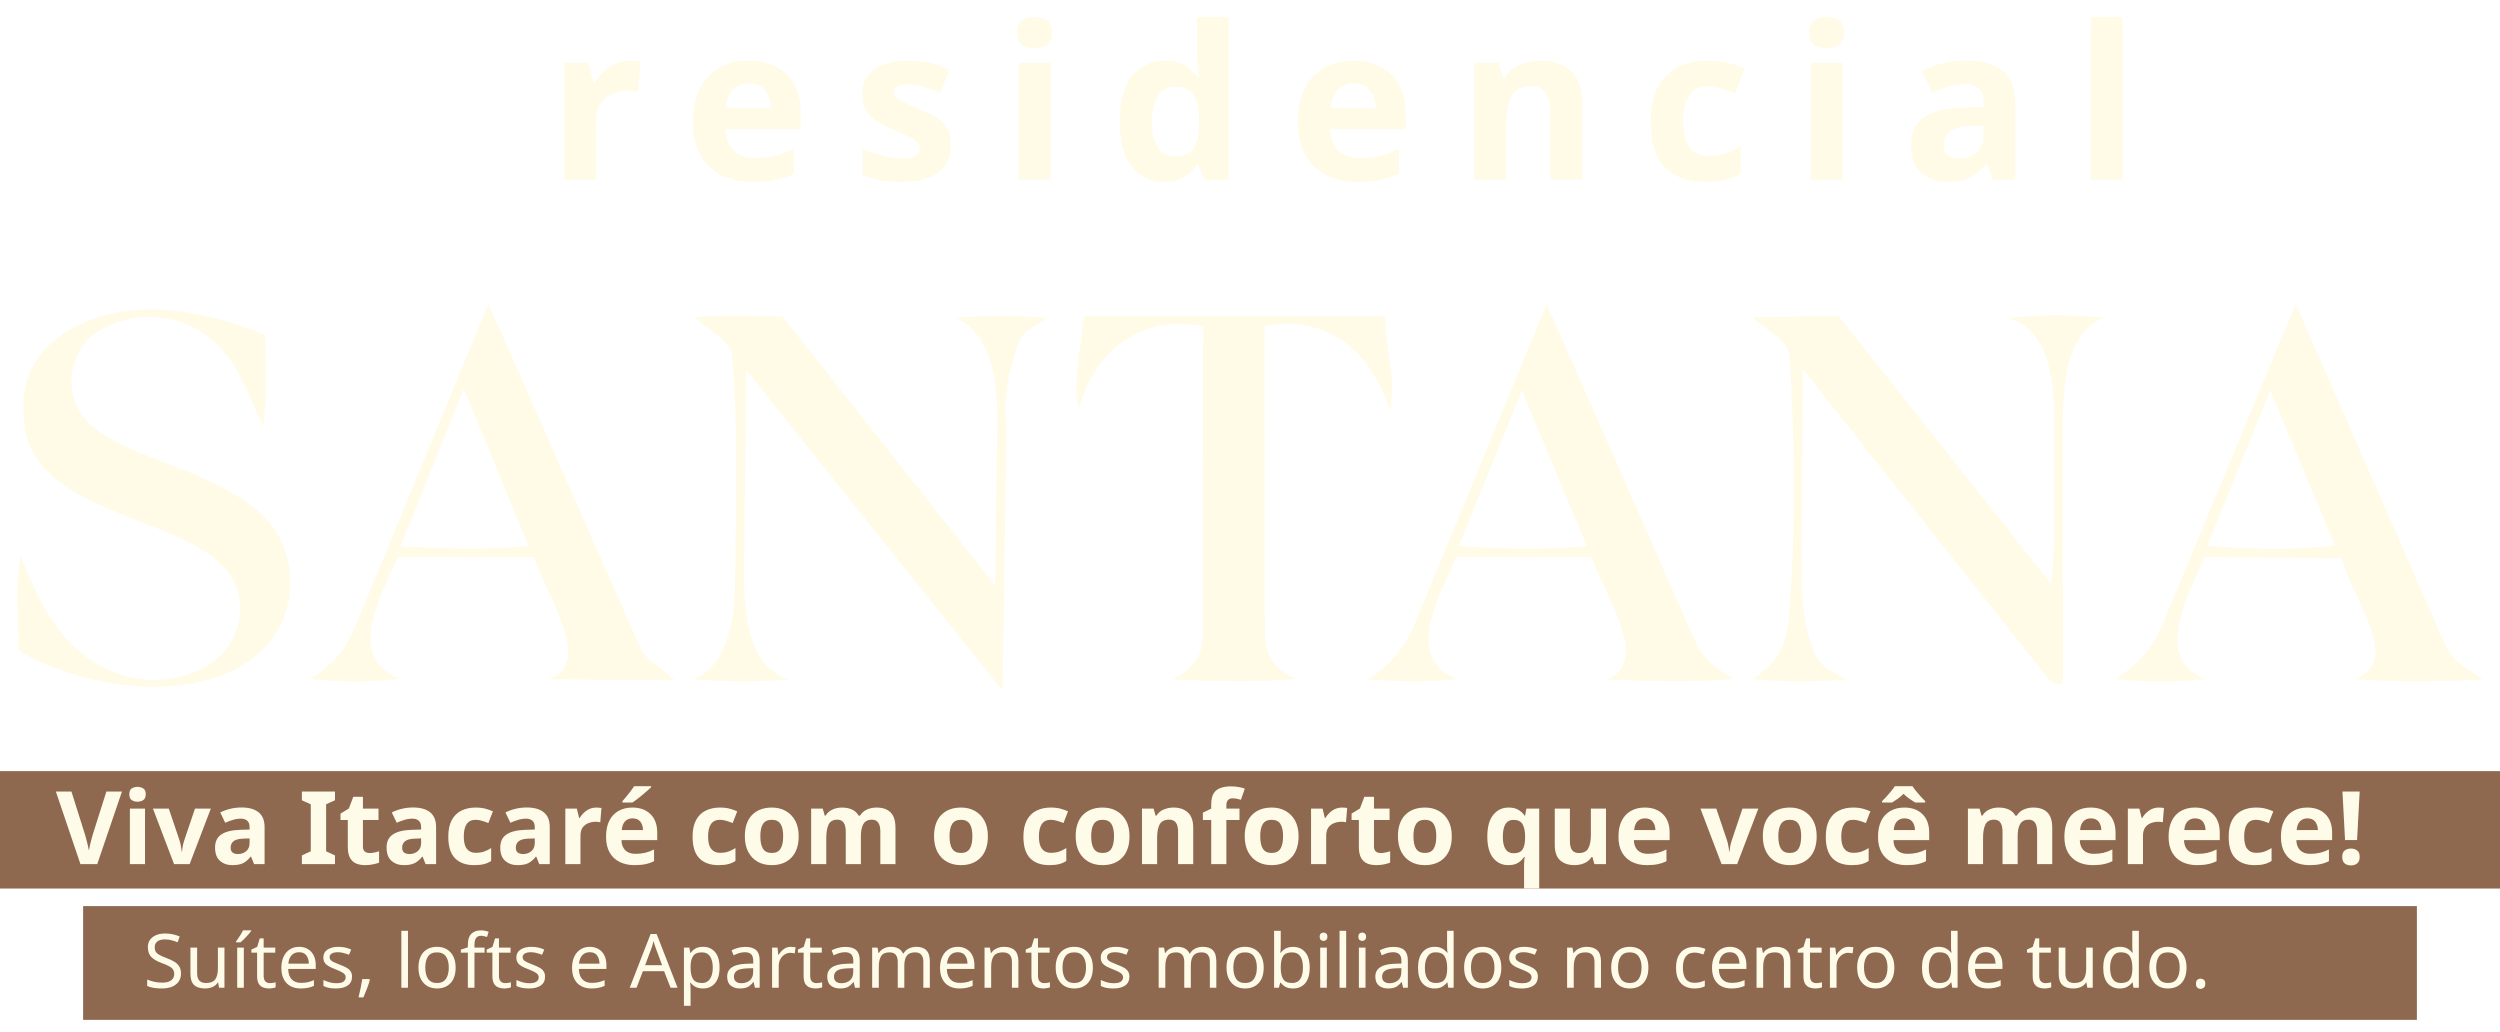
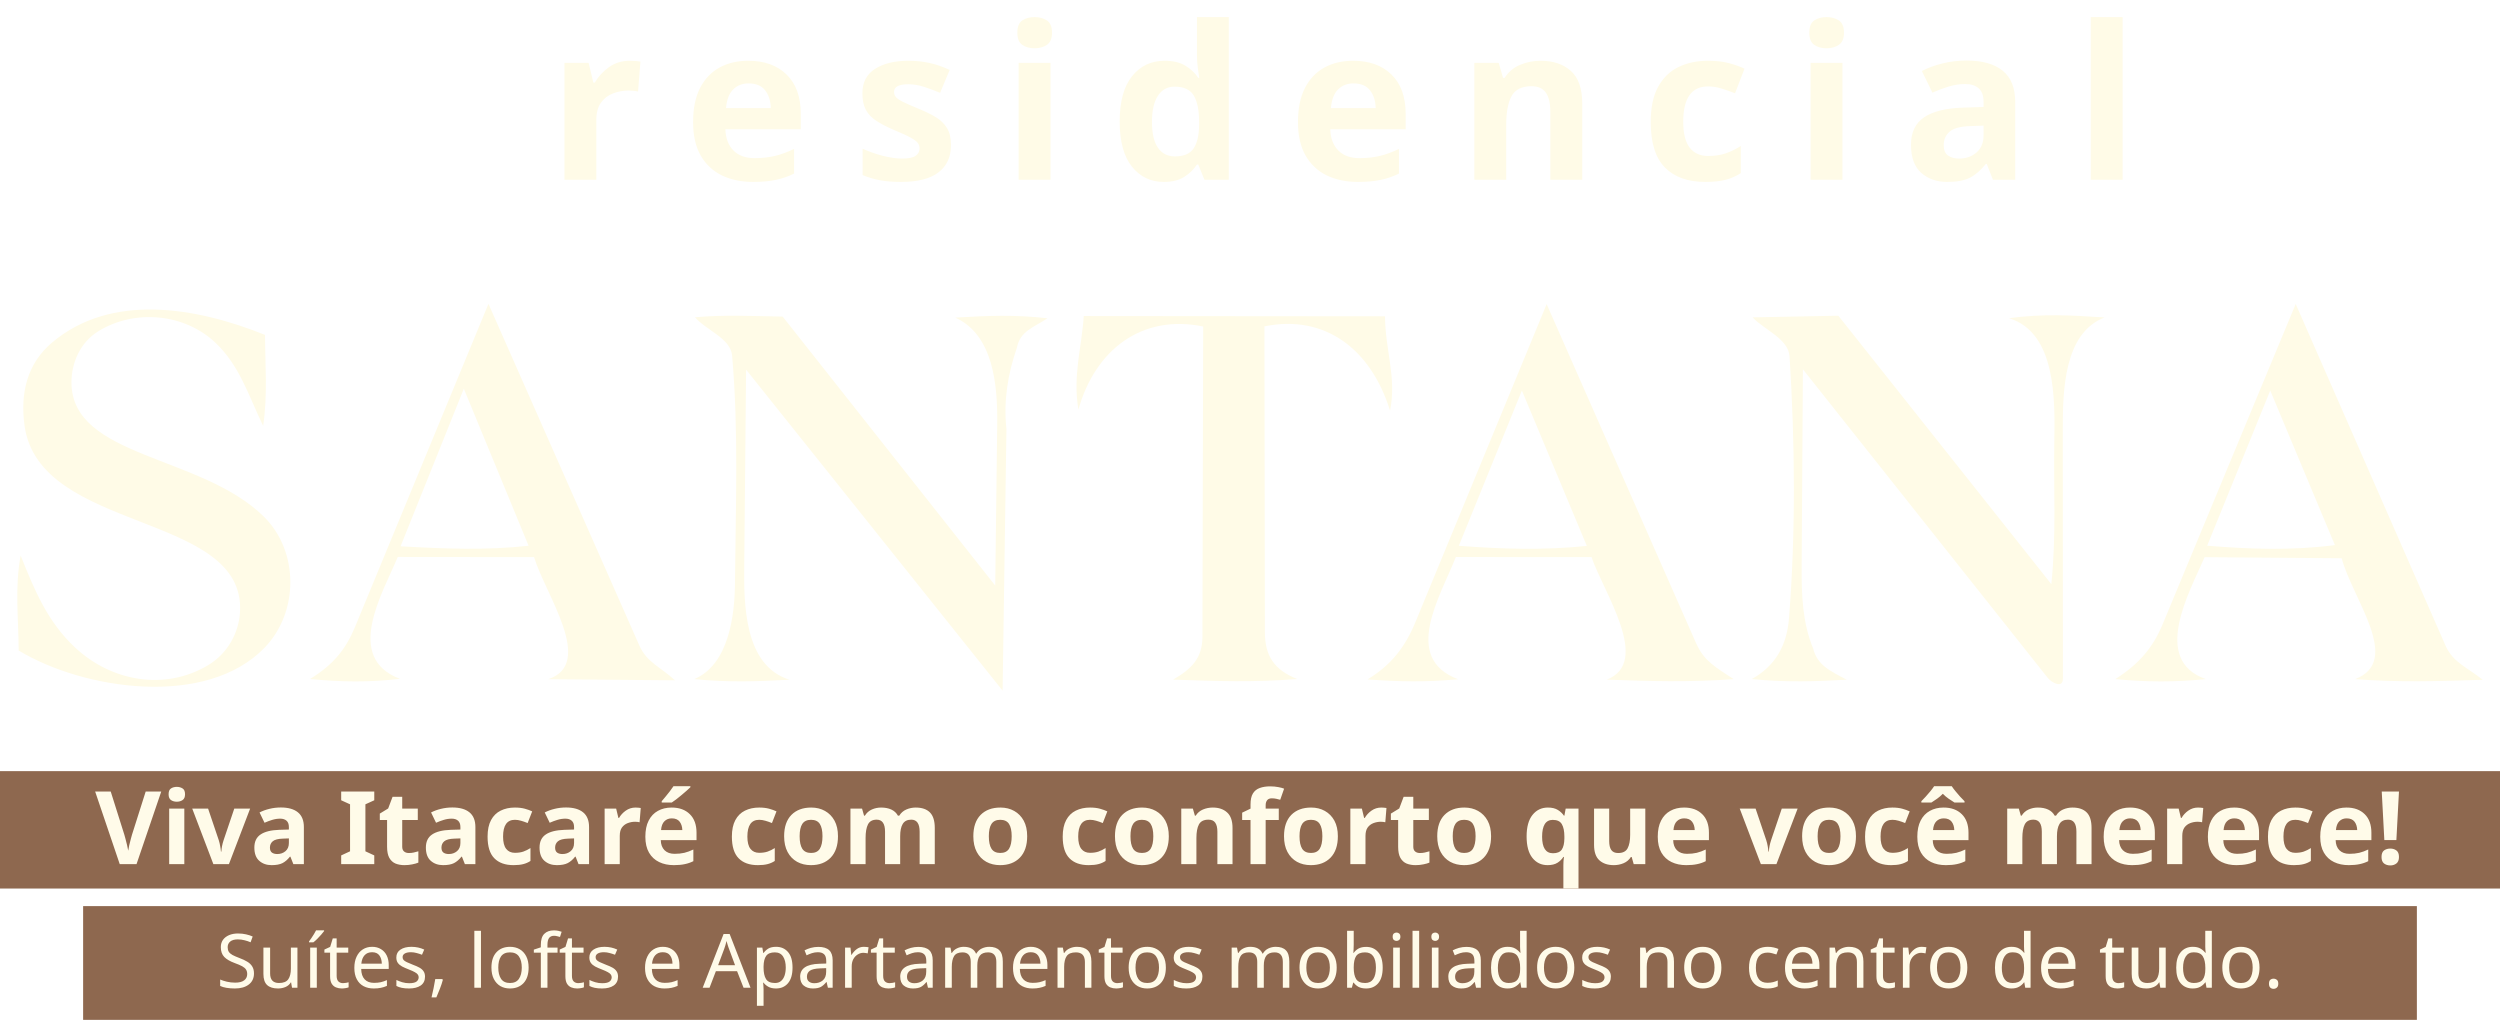
<svg xmlns="http://www.w3.org/2000/svg" id="Camada_2" data-name="Camada 2" viewBox="0 0 541.96 223.58">
  <defs>
    <style>
      .cls-1, .cls-2 {
        fill: #fffbe7;
      }

      .cls-3 {
        fill: #8e684f;
      }

      .cls-4 {
        font-family: Poppins-Medium, Poppins;
        font-size: 16.25px;
        font-weight: 500;
      }

      .cls-4, .cls-5 {
        fill: #fffbe9;
      }

      .cls-5 {
        font-family: Poppins-SemiBold, Poppins;
        font-size: 22.04px;
        font-weight: 600;
      }

      .cls-2 {
        font-family: Adam-Bold, Adam;
        font-size: 46.4px;
        font-weight: 700;
        letter-spacing: .2em;
      }
    </style>
  </defs>
  <g id="Camada_1-2" data-name="Camada 1">
    <rect class="cls-3" x="0" y="167.17" width="541.96" height="25.45" />
    <rect class="cls-3" x="18.02" y="196.43" width="505.92" height="24.66" />
-     <text class="cls-5" transform="translate(12.11 187.33)">
+     <text class="cls-5" text-anchor="middle" transform="translate(270.98 187.33)">
      <tspan x="0" y="0">Viva Itacaré com o conforto que você merece!</tspan>
    </text>
-     <text class="cls-4" transform="translate(31.08 214.13)">
+     <text class="cls-4" text-anchor="middle" transform="translate(270.98 214.13)">
      <tspan x="0" y="0">Suítes, lofts e Apartamentos mobiliados no centro de tudo.</tspan>
    </text>
    <text class="cls-2" transform="translate(118.74 38.97)">
      <tspan x="0" y="0">residencial</tspan>
    </text>
    <g>
      <path class="cls-1" d="M447.2,147.17c0,2.15-2.49.78-3.25-.18l-53.11-66.93-.27,42.63c-.04,6.18.15,12.24,2.49,17.88.86,3.57,3.66,4.9,7.29,6.78-6.71.36-12.98.62-20.6-.14,5.14-2.87,7.61-7.26,8.08-13.21,1.48-18.92,1.3-37.82.12-56.71-.24-3.86-5.47-5.76-8.02-8.49l18.59-.36,46.18,58.2c1.1-10.77.46-20.46.64-30.81.16-9.19.41-23.71-9.81-26.85,7.49-1.01,13.58-.62,20.71-.16-8.86,3.39-9.06,15.98-9.06,24.18l.03,54.16Z" />
      <path class="cls-1" d="M217.34,149.71l-55.6-69.58-.4,42.54c-.08,8.12-.09,21.66,9.82,24.68-6.91.38-13.28.61-20.66-.13,7.55-3.16,8.77-14,8.83-20.69.14-16.64.82-32.99-.62-49.44-.34-3.76-5.58-5.46-8.05-8.31,6.35-.57,12.38-.26,19.01-.15l46.08,58.32.43-34.91c.11-8.61-.84-19.44-9.09-23.19,7.12-.42,12.94-.66,20,.15-3.11,2.03-5.95,2.78-6.66,6.43-1.94,5.6-2.92,11.49-2.25,17.59l-.83,56.72Z" />
      <path class="cls-1" d="M57.38,140.39c-12.63,13.09-39.07,9.22-53.33.64-.03-7.08-.89-13.32.42-20.61,3.02,7.57,5.86,14.39,11.77,19.92,7.9,7.4,19.44,9.45,28.78,3.92,4.38-2.6,6.75-7.11,7.01-11.56,1.26-21.81-43.55-17.06-46.72-40.49-.96-7.07.63-13.42,5.94-17.92,12.86-10.88,31.26-7.7,46.2-1.69.03,6.64.6,12.8-.4,19.73-3.25-6.74-5.08-13.03-10.34-18.02-6.72-6.39-17.53-7.36-25.4-2.5-4,2.47-5.82,6.95-5.82,11.07.01,16.37,28.02,15.65,41.7,29.11,7.65,7.53,7.63,20.69.17,28.42Z" />
      <path class="cls-1" d="M281.21,147.2c-9.31.74-17.35.47-26.91.13,4.02-2.3,6.36-4.67,6.37-9.28l.16-67.27c-13.3-2.74-23.4,5.04-27.05,18-1.25-7.41.73-13.46,1.16-20.27l65.31.06c.04,7.37,2.55,13.22,1.09,20.45-4.12-13.3-14.09-20.95-27.23-18.27l.1,66.29c0,5.03,1.92,8.15,6.99,10.16Z" />
      <path class="cls-1" d="M367.74,139.56l-32.45-73.63-28.44,68.92c-2.25,5.45-5.25,9.3-10.39,12.44,7,.5,12.63.61,19.62-.04-12.2-4.62-3.91-17.83-.47-26.5l29.41.02c2.49,7.44,13.12,22.78,3.3,26.56,9.43.36,17.81.58,27.51-.1-3.93-2.59-6.43-3.95-8.08-7.68ZM316.25,118.32l13.67-33.66,14.08,33.69c-9.33.95-18.21.7-27.74-.03Z" />
      <path class="cls-1" d="M118.82,147.24l27.5.24c-3.11-2.89-6.1-3.86-7.72-7.54l-32.71-74.07-28.92,70.03c-2.04,4.93-4.8,8.26-9.77,11.3,6.84.66,12.77.74,19.51-.04-12.2-4.59-3.79-18.51-.48-26.42l29.55.03c2.36,7.98,13.34,23.08,3.06,26.47ZM86.84,118.42l13.71-34.15,14.04,34.04c-9.18,1.02-18.18.66-27.75.12Z" />
      <path class="cls-1" d="M530.27,140.23l-32.6-74.33-28.84,69.42c-2.14,5.14-5.17,8.67-10.27,11.9,6.83.65,12.76.68,19.62,0-11.85-4.17-3.59-18.77-.25-26.43l29.71.23c2.3,8.77,13.26,22.3,2.9,26.2,9.4.74,18.05.45,27.67.15-3.28-2.66-6.21-3.61-7.94-7.14ZM478.48,118.3l13.67-33.64,14.02,33.51c-9.35,1.2-18.31.9-27.7.13Z" />
    </g>
  </g>
</svg>
